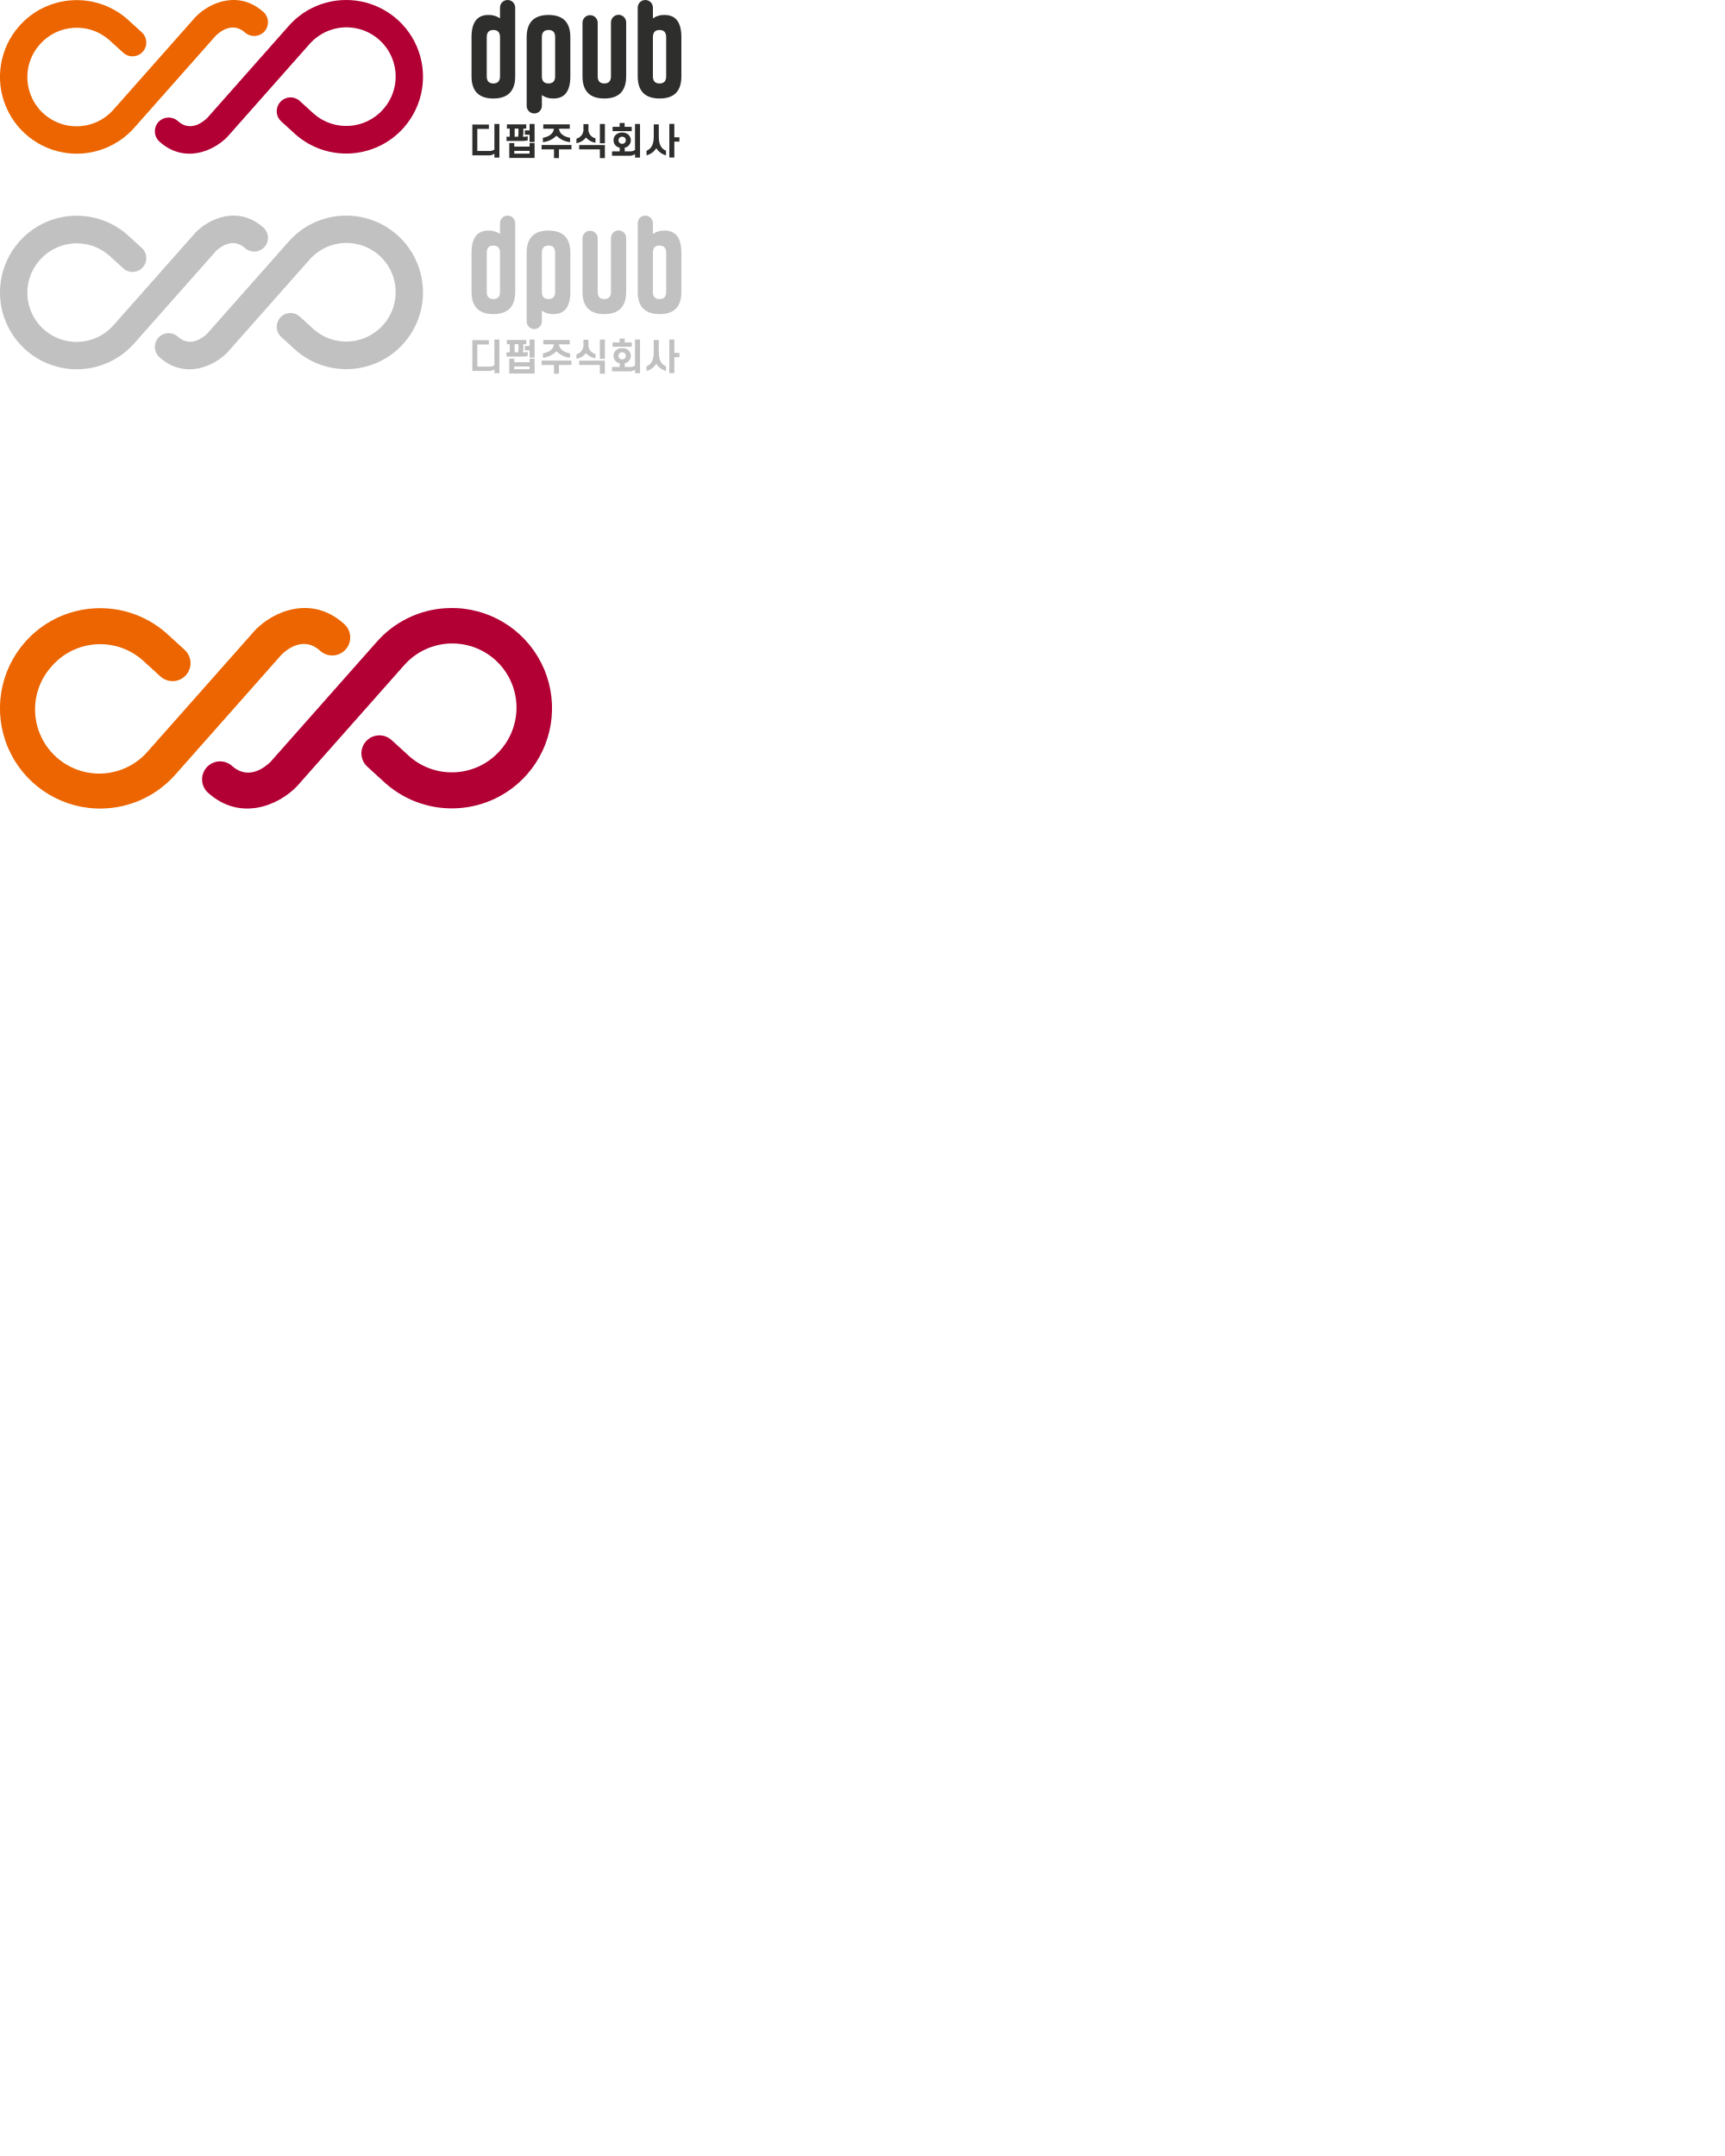
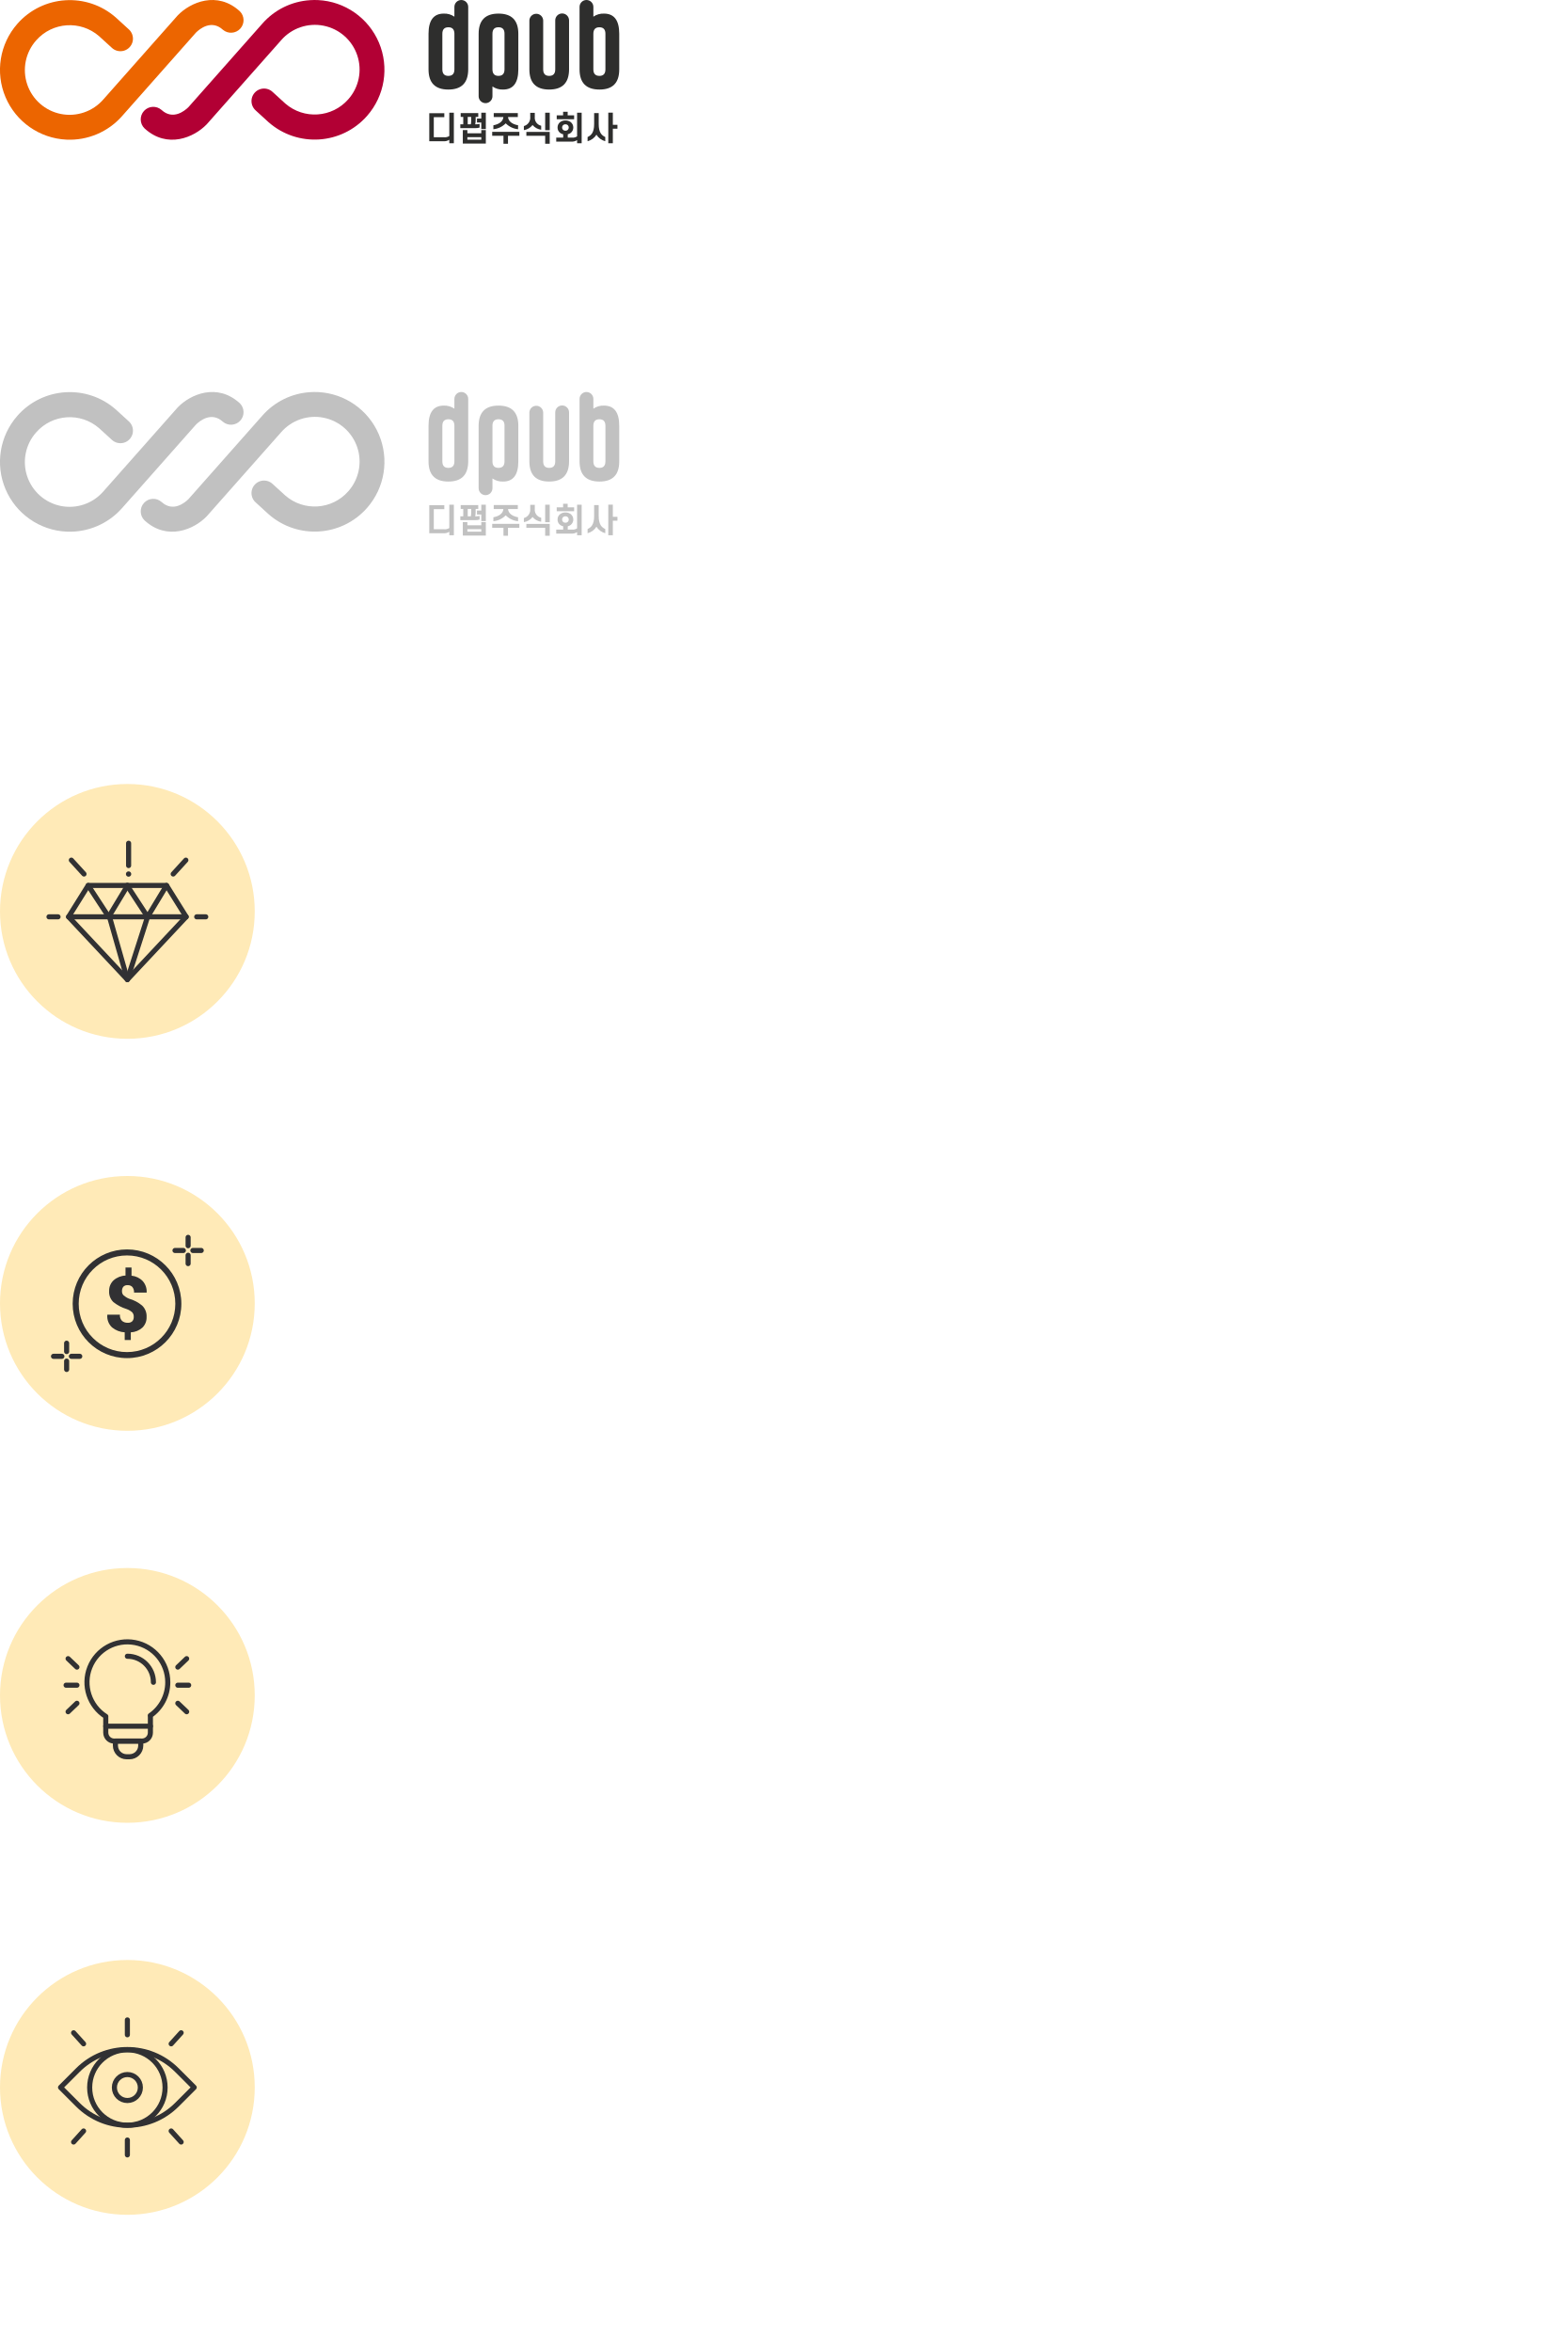
- <svg xmlns="http://www.w3.org/2000/svg" xmlns:xlink="http://www.w3.org/1999/xlink" width="400" height="500">
+ <svg xmlns="http://www.w3.org/2000/svg" xmlns:xlink="http://www.w3.org/1999/xlink" width="400" height="600">
  <symbol id="a">
    <g data-name="그룹 773">
      <g clip-path="url(#clip-path)" data-name="그룹 772">
        <path fill="#ec6500" d="M16.93 35.622A17.808 17.808 0 0 1 4.427 6.079a17.8 17.8 0 0 1 25.129-1.612l3.235 2.953a3.2 3.2 0 1 1-4.31 4.725l-3.195-2.913A11.408 11.408 0 0 0 9.23 10.3a11.409 11.409 0 1 0 17.133 15.07L45.289 3.99c.03-.034.062-.068.094-.1C48.574.59 55.417-2.41 61.2 2.882A3.2 3.2 0 0 1 56.884 7.6c-2.947-2.7-5.946-.21-6.868.7L31.16 29.6a17.83 17.83 0 0 1-14.23 6.022" data-name="패스 2974" />
        <path fill="#b20034" d="M81.159.02a17.809 17.809 0 0 1 12.5 29.546 17.807 17.807 0 0 1-25.129 1.611l-3.235-2.952a3.2 3.2 0 1 1 4.31-4.726l3.194 2.914a11.413 11.413 0 0 0 16.057-1.072 11.408 11.408 0 1 0-17.131-15.069l-18.926 21.38a2.328 2.328 0 0 1-.094.1c-3.191 3.3-10.034 6.3-15.817 1.009a3.2 3.2 0 0 1 4.317-4.722c2.945 2.7 5.946.21 6.868-.7l18.855-21.3a17.675 17.675 0 0 1 12.226-6A18.382 18.382 0 0 1 81.159.02" data-name="패스 2975" />
        <path fill="#2e2e2d" d="M119.467 1.764a1.763 1.763 0 1 0-3.526 0v2.491a4.424 4.424 0 0 0-2.726-.786q-3.874.012-3.874 5.145V17.7q0 5.144 5.056 5.144t5.07-5.144V1.764M115.943 17.7q0 1.656-1.545 1.657-1.53 0-1.531-1.657V8.614q0-1.66 1.545-1.658 1.517 0 1.531 1.644Z" data-name="패스 2976" />
        <path fill="#2e2e2d" d="M122.126 24.552a1.763 1.763 0 1 0 3.526 0v-2.493a4.426 4.426 0 0 0 2.728.786q3.872-.01 3.873-5.145V8.613q0-5.144-5.056-5.144t-5.071 5.144v15.939m3.524-15.939q0-1.661 1.545-1.661t1.531 1.657v9.086q0 1.66-1.545 1.66c-1.012 0-1.523-.55-1.531-1.644Z" data-name="패스 2977" />
        <path fill="#2e2e2d" d="M147.876 1.779V17.7q0 5.132 5.068 5.144t5.057-5.144V8.613q0-5.132-3.874-5.144a4.436 4.436 0 0 0-2.726.784v-2.49a1.763 1.763 0 1 0-3.526 0v.017m3.524 6.82q.012-1.644 1.531-1.644 1.544 0 1.545 1.657V17.7c0 1.1-.513 1.657-1.533 1.657s-1.544-.553-1.544-1.657Z" data-name="패스 2978" />
        <path fill="#2e2e2d" d="M145.195 5.188a1.762 1.762 0 0 0-3.524.012v12.5q0 1.658-1.545 1.657-1.53 0-1.531-1.657V5.2a1.763 1.763 0 0 0-3.522-.012V17.7q0 5.144 5.056 5.143t5.069-5.143V5.188Z" data-name="패스 2979" />
        <path fill="#2e2e2d" d="M156.369 31.837h1.173v1h-1.173v3.7h-1.163v-7.8h1.163Zm-4.186 2.531a3.768 3.768 0 0 1-2.259 1.657v-1.07c.9-.408 1.673-1.122 1.673-3.312v-2.8h1.165v2.8c0 2.19.773 2.9 1.672 3.312v1.073a3.833 3.833 0 0 1-2.249-1.657m-8.765-1.843a.848.848 0 0 0 .254.611.882.882 0 0 0 .6.212.859.859 0 0 0 .594-.212.86.86 0 0 0 0-1.223.865.865 0 0 0-.594-.212.889.889 0 0 0-.6.212.849.849 0 0 0-.254.612m-1.155 0a1.684 1.684 0 0 1 .661-1.385 2.223 2.223 0 0 1 1.351-.415 2.193 2.193 0 0 1 1.341.415 1.777 1.777 0 0 1 0 2.769 2.052 2.052 0 0 1-.755.347v.849h1.045a2.074 2.074 0 0 0 1.341-.323v-6.038h1.163v7.8h-1.163v-.808a2.376 2.376 0 0 1-1.562.383h-3.763v-1.015h1.775v-.849a1.892 1.892 0 0 1-.773-.347 1.683 1.683 0 0 1-.664-1.383m2.582-3.11h1.647v1h-4.441v-1h1.629v-.9h1.165Zm-5.741 5.224h-4.8v-1h5.961v3.031h-1.163Zm0-5.894h1.163v4.475h-1.163Zm-2.649 1.045a2.089 2.089 0 0 0 1.629 2.284v1.019a3.5 3.5 0 0 1-2.2-1.2 3.5 3.5 0 0 1-2.216 1.3v-1.035a2.2 2.2 0 0 0 1.622-2.369v-1h1.163Zm-10.868 3.835h6.93v1.012h-2.9v2.029h-1.154v-2.028h-2.876Zm.391-4.788h6.147v1.01h-2.5c.094 1.2 1.223 1.868 2.565 2.106v1.01a5.145 5.145 0 0 1-3.151-1.5 5.149 5.149 0 0 1-3.151 1.5v-1.01c1.333-.238 2.463-.908 2.557-2.106h-2.466Zm-6.725 6.793h3.549v-.645h-3.549Zm3.549-2.453h1.161v3.448h-5.874V33.18h1.164v.816h3.549Zm-1.1-2.939h1.1v-1.494h1.161v4.181h-1.161v-1.685h-1.1Zm-2.361 1.469h.8a5.019 5.019 0 0 0 .085-.968v-.914h-.884Zm1.843.977h-3.731v-.977h.747v-1.882h-.653v-.984h4.484v.984h-.668v.859a4.047 4.047 0 0 1-.119 1.027h.008a4.645 4.645 0 0 0 1.121-.094v.926a3.931 3.931 0 0 1-1.188.145m-8.1 3.337h-3.555v-7.146h3.838v1.012h-2.684v5.121h2.616a2.149 2.149 0 0 0 1.342-.314v-5.954h1.163v7.8h-1.163v-.9a2.382 2.382 0 0 1-1.563.382" data-name="패스 2980" />
        <g data-name="그룹 775">
          <g clip-path="url(#clip-path)" data-name="그룹 774" transform="translate(103.372 -46.864)">
            <path fill="#ef7d00" d="M16.93 35.622A17.808 17.808 0 0 1 4.427 6.079a17.8 17.8 0 0 1 25.129-1.612l3.235 2.953a3.2 3.2 0 1 1-4.31 4.725l-3.195-2.913A11.408 11.408 0 0 0 9.23 10.3a11.409 11.409 0 1 0 17.133 15.07L45.289 3.99c.03-.034.062-.068.094-.1C48.574.59 55.417-2.41 61.2 2.882A3.2 3.2 0 0 1 56.884 7.6c-2.947-2.7-5.946-.21-6.868.7L31.16 29.6a17.83 17.83 0 0 1-14.23 6.022" data-name="패스 2981" />
            <path fill="#c20344" d="M81.159.02a17.809 17.809 0 0 1 12.5 29.546 17.807 17.807 0 0 1-25.129 1.611l-3.235-2.952a3.2 3.2 0 1 1 4.31-4.726l3.194 2.914a11.413 11.413 0 0 0 16.057-1.072 11.408 11.408 0 1 0-17.131-15.069l-18.926 21.38a2.328 2.328 0 0 1-.094.1c-3.191 3.3-10.034 6.3-15.817 1.009a3.2 3.2 0 0 1 4.317-4.722c2.945 2.7 5.946.21 6.868-.7l18.855-21.3a17.675 17.675 0 0 1 12.226-6A18.382 18.382 0 0 1 81.159.02" data-name="패스 2982" />
            <path fill="#3c3c3b" d="M119.467 1.764a1.763 1.763 0 1 0-3.526 0v2.491a4.424 4.424 0 0 0-2.726-.786q-3.874.012-3.874 5.145V17.7q0 5.144 5.056 5.144t5.07-5.144V1.764M115.943 17.7q0 1.656-1.545 1.657-1.53 0-1.531-1.657V8.614q0-1.66 1.545-1.658 1.517 0 1.531 1.644Z" data-name="패스 2983" />
            <path fill="#3c3c3b" d="M122.126 24.552a1.763 1.763 0 1 0 3.526 0v-2.493a4.426 4.426 0 0 0 2.728.786q3.872-.01 3.873-5.145V8.613q0-5.144-5.056-5.144t-5.071 5.144v15.939m3.524-15.939q0-1.661 1.545-1.661t1.531 1.657v9.086q0 1.66-1.545 1.66c-1.012 0-1.523-.55-1.531-1.644Z" data-name="패스 2984" />
            <path fill="#3c3c3b" d="M147.876 1.779V17.7q0 5.132 5.068 5.144t5.057-5.144V8.613q0-5.132-3.874-5.144a4.436 4.436 0 0 0-2.726.784v-2.49a1.763 1.763 0 1 0-3.526 0v.017m3.524 6.82q.012-1.644 1.531-1.644 1.544 0 1.545 1.657V17.7c0 1.1-.513 1.657-1.533 1.657s-1.544-.553-1.544-1.657Z" data-name="패스 2985" />
            <path fill="#3c3c3b" d="M145.195 5.188a1.762 1.762 0 0 0-3.524.012v12.5q0 1.658-1.545 1.657-1.53 0-1.531-1.657V5.2a1.763 1.763 0 0 0-3.522-.012V17.7q0 5.144 5.056 5.143t5.069-5.143V5.188Z" data-name="패스 2986" />
            <path fill="#3c3c3b" d="M156.369 31.837h1.173v1h-1.173v3.7h-1.163v-7.8h1.163Zm-4.186 2.531a3.768 3.768 0 0 1-2.259 1.657v-1.07c.9-.408 1.673-1.122 1.673-3.312v-2.8h1.165v2.8c0 2.19.773 2.9 1.672 3.312v1.073a3.833 3.833 0 0 1-2.249-1.657m-8.765-1.843a.848.848 0 0 0 .254.611.882.882 0 0 0 .6.212.859.859 0 0 0 .594-.212.86.86 0 0 0 0-1.223.865.865 0 0 0-.594-.212.889.889 0 0 0-.6.212.849.849 0 0 0-.254.612m-1.155 0a1.684 1.684 0 0 1 .661-1.385 2.223 2.223 0 0 1 1.351-.415 2.193 2.193 0 0 1 1.341.415 1.777 1.777 0 0 1 0 2.769 2.052 2.052 0 0 1-.755.347v.849h1.045a2.074 2.074 0 0 0 1.341-.323v-6.038h1.163v7.8h-1.163v-.808a2.376 2.376 0 0 1-1.562.383h-3.763v-1.015h1.775v-.849a1.892 1.892 0 0 1-.773-.347 1.683 1.683 0 0 1-.664-1.383m2.582-3.11h1.647v1h-4.441v-1h1.629v-.9h1.165Zm-5.741 5.224h-4.8v-1h5.961v3.031h-1.163Zm0-5.894h1.163v4.475h-1.163Zm-2.649 1.045a2.089 2.089 0 0 0 1.629 2.284v1.019a3.5 3.5 0 0 1-2.2-1.2 3.5 3.5 0 0 1-2.216 1.3v-1.035a2.2 2.2 0 0 0 1.622-2.369v-1h1.163Zm-10.868 3.835h6.93v1.012h-2.9v2.029h-1.154v-2.028h-2.876Zm.391-4.788h6.147v1.01h-2.5c.094 1.2 1.223 1.868 2.565 2.106v1.01a5.145 5.145 0 0 1-3.151-1.5 5.149 5.149 0 0 1-3.151 1.5v-1.01c1.333-.238 2.463-.908 2.557-2.106h-2.466Zm-6.725 6.793h3.549v-.645h-3.549Zm3.549-2.453h1.161v3.448h-5.874V33.18h1.164v.816h3.549Zm-1.1-2.939h1.1v-1.494h1.161v4.181h-1.161v-1.685h-1.1Zm-2.361 1.469h.8a5.019 5.019 0 0 0 .085-.968v-.914h-.884Zm1.843.977h-3.731v-.977h.747v-1.882h-.653v-.984h4.484v.984h-.668v.859a4.047 4.047 0 0 1-.119 1.027h.008a4.645 4.645 0 0 0 1.121-.094v.926a3.931 3.931 0 0 1-1.188.145m-8.1 3.337h-3.555v-7.146h3.838v1.012h-2.684v5.121h2.616a2.149 2.149 0 0 0 1.342-.314v-5.954h1.163v7.8h-1.163v-.9a2.382 2.382 0 0 1-1.563.382" data-name="패스 2987" />
          </g>
        </g>
      </g>
    </g>
  </symbol>
  <symbol id="c">
    <g data-name="그룹 838">
      <g clip-path="url(#clip-path)" data-name="그룹 772">
        <path fill="#c1c1c1" d="M16.93 35.622A17.808 17.808 0 0 1 4.427 6.079a17.8 17.8 0 0 1 25.129-1.612l3.235 2.953a3.2 3.2 0 1 1-4.31 4.725l-3.195-2.913A11.408 11.408 0 0 0 9.23 10.3a11.409 11.409 0 1 0 17.133 15.07L45.289 3.99c.03-.034.062-.068.094-.1C48.574.59 55.417-2.41 61.2 2.882A3.2 3.2 0 0 1 56.884 7.6c-2.947-2.7-5.946-.21-6.868.7L31.16 29.6a17.83 17.83 0 0 1-14.23 6.022" data-name="패스 2974" />
        <path fill="#c1c1c1" d="M81.159.02a17.809 17.809 0 0 1 12.5 29.546 17.807 17.807 0 0 1-25.129 1.611l-3.235-2.952a3.2 3.2 0 1 1 4.31-4.726l3.194 2.914a11.413 11.413 0 0 0 16.057-1.072 11.408 11.408 0 1 0-17.131-15.069l-18.926 21.38a2.328 2.328 0 0 1-.094.1c-3.191 3.3-10.034 6.3-15.817 1.009a3.2 3.2 0 0 1 4.317-4.722c2.945 2.7 5.946.21 6.868-.7l18.855-21.3a17.675 17.675 0 0 1 12.226-6A18.382 18.382 0 0 1 81.159.02" data-name="패스 2975" />
        <path fill="#c1c1c1" d="M119.467 1.764a1.763 1.763 0 1 0-3.526 0v2.491a4.424 4.424 0 0 0-2.726-.786q-3.874.012-3.874 5.145V17.7q0 5.144 5.056 5.144t5.07-5.144V1.764M115.943 17.7q0 1.656-1.545 1.657-1.53 0-1.531-1.657V8.614q0-1.66 1.545-1.658 1.517 0 1.531 1.644Z" data-name="패스 2976" />
        <path fill="#c1c1c1" d="M122.126 24.552a1.763 1.763 0 1 0 3.526 0v-2.493a4.426 4.426 0 0 0 2.728.786q3.872-.01 3.873-5.145V8.613q0-5.144-5.056-5.144t-5.071 5.144v15.939m3.524-15.939q0-1.661 1.545-1.661t1.531 1.657v9.086q0 1.66-1.545 1.66c-1.012 0-1.523-.55-1.531-1.644Z" data-name="패스 2977" />
        <path fill="#c1c1c1" d="M147.876 1.779V17.7q0 5.132 5.068 5.144t5.057-5.144V8.613q0-5.132-3.874-5.144a4.436 4.436 0 0 0-2.726.784v-2.49a1.763 1.763 0 1 0-3.526 0v.017m3.524 6.82q.012-1.644 1.531-1.644 1.544 0 1.545 1.657V17.7c0 1.1-.513 1.657-1.533 1.657s-1.544-.553-1.544-1.657Z" data-name="패스 2978" />
        <path fill="#c1c1c1" d="M145.195 5.188a1.762 1.762 0 0 0-3.524.012v12.5q0 1.658-1.545 1.657-1.53 0-1.531-1.657V5.2a1.763 1.763 0 0 0-3.522-.012V17.7q0 5.144 5.056 5.143t5.069-5.143V5.188Z" data-name="패스 2979" />
        <path fill="#c1c1c1" d="M156.369 31.837h1.173v1h-1.173v3.7h-1.163v-7.8h1.163Zm-4.186 2.531a3.768 3.768 0 0 1-2.259 1.657v-1.07c.9-.408 1.673-1.122 1.673-3.312v-2.8h1.165v2.8c0 2.19.773 2.9 1.672 3.312v1.073a3.833 3.833 0 0 1-2.249-1.657m-8.765-1.843a.848.848 0 0 0 .254.611.882.882 0 0 0 .6.212.859.859 0 0 0 .594-.212.86.86 0 0 0 0-1.223.865.865 0 0 0-.594-.212.889.889 0 0 0-.6.212.849.849 0 0 0-.254.612m-1.155 0a1.684 1.684 0 0 1 .661-1.385 2.223 2.223 0 0 1 1.351-.415 2.193 2.193 0 0 1 1.341.415 1.777 1.777 0 0 1 0 2.769 2.052 2.052 0 0 1-.755.347v.849h1.045a2.074 2.074 0 0 0 1.341-.323v-6.038h1.163v7.8h-1.163v-.808a2.376 2.376 0 0 1-1.562.383h-3.763v-1.015h1.775v-.849a1.892 1.892 0 0 1-.773-.347 1.683 1.683 0 0 1-.664-1.383m2.582-3.11h1.647v1h-4.441v-1h1.629v-.9h1.165Zm-5.741 5.224h-4.8v-1h5.961v3.031h-1.163Zm0-5.894h1.163v4.475h-1.163Zm-2.649 1.045a2.089 2.089 0 0 0 1.629 2.284v1.019a3.5 3.5 0 0 1-2.2-1.2 3.5 3.5 0 0 1-2.216 1.3v-1.035a2.2 2.2 0 0 0 1.622-2.369v-1h1.163Zm-10.868 3.835h6.93v1.012h-2.9v2.029h-1.154v-2.028h-2.876Zm.391-4.788h6.147v1.01h-2.5c.094 1.2 1.223 1.868 2.565 2.106v1.01a5.145 5.145 0 0 1-3.151-1.5 5.149 5.149 0 0 1-3.151 1.5v-1.01c1.333-.238 2.463-.908 2.557-2.106h-2.466Zm-6.725 6.793h3.549v-.645h-3.549Zm3.549-2.453h1.161v3.448h-5.874V33.18h1.164v.816h3.549Zm-1.1-2.939h1.1v-1.494h1.161v4.181h-1.161v-1.685h-1.1Zm-2.361 1.469h.8a5.019 5.019 0 0 0 .085-.968v-.914h-.884Zm1.843.977h-3.731v-.977h.747v-1.882h-.653v-.984h4.484v.984h-.668v.859a4.047 4.047 0 0 1-.119 1.027h.008a4.645 4.645 0 0 0 1.121-.094v.926a3.931 3.931 0 0 1-1.188.145m-8.1 3.337h-3.555v-7.146h3.838v1.012h-2.684v5.121h2.616a2.149 2.149 0 0 0 1.342-.314v-5.954h1.163v7.8h-1.163v-.9a2.382 2.382 0 0 1-1.563.382" data-name="패스 2980" />
        <g data-name="그룹 775">
          <g fill="#c1c1c1" clip-path="url(#clip-path)" data-name="그룹 774" transform="translate(103.372 -46.864)">
            <path d="M16.93 35.622A17.808 17.808 0 0 1 4.427 6.079a17.8 17.8 0 0 1 25.129-1.612l3.235 2.953a3.2 3.2 0 1 1-4.31 4.725l-3.195-2.913A11.408 11.408 0 0 0 9.23 10.3a11.409 11.409 0 1 0 17.133 15.07L45.289 3.99c.03-.034.062-.068.094-.1C48.574.59 55.417-2.41 61.2 2.882A3.2 3.2 0 0 1 56.884 7.6c-2.947-2.7-5.946-.21-6.868.7L31.16 29.6a17.83 17.83 0 0 1-14.23 6.022" data-name="패스 2981" />
            <path d="M81.159.02a17.809 17.809 0 0 1 12.5 29.546 17.807 17.807 0 0 1-25.129 1.611l-3.235-2.952a3.2 3.2 0 1 1 4.31-4.726l3.194 2.914a11.413 11.413 0 0 0 16.057-1.072 11.408 11.408 0 1 0-17.131-15.069l-18.926 21.38a2.328 2.328 0 0 1-.094.1c-3.191 3.3-10.034 6.3-15.817 1.009a3.2 3.2 0 0 1 4.317-4.722c2.945 2.7 5.946.21 6.868-.7l18.855-21.3a17.675 17.675 0 0 1 12.226-6A18.382 18.382 0 0 1 81.159.02" data-name="패스 2982" />
            <path d="M119.467 1.764a1.763 1.763 0 1 0-3.526 0v2.491a4.424 4.424 0 0 0-2.726-.786q-3.874.012-3.874 5.145V17.7q0 5.144 5.056 5.144t5.07-5.144V1.764M115.943 17.7q0 1.656-1.545 1.657-1.53 0-1.531-1.657V8.614q0-1.66 1.545-1.658 1.517 0 1.531 1.644Z" data-name="패스 2983" />
            <path d="M122.126 24.552a1.763 1.763 0 1 0 3.526 0v-2.493a4.426 4.426 0 0 0 2.728.786q3.872-.01 3.873-5.145V8.613q0-5.144-5.056-5.144t-5.071 5.144v15.939m3.524-15.939q0-1.661 1.545-1.661t1.531 1.657v9.086q0 1.66-1.545 1.66c-1.012 0-1.523-.55-1.531-1.644Z" data-name="패스 2984" />
            <path d="M147.876 1.779V17.7q0 5.132 5.068 5.144t5.057-5.144V8.613q0-5.132-3.874-5.144a4.436 4.436 0 0 0-2.726.784v-2.49a1.763 1.763 0 1 0-3.526 0v.017m3.524 6.82q.012-1.644 1.531-1.644 1.544 0 1.545 1.657V17.7c0 1.1-.513 1.657-1.533 1.657s-1.544-.553-1.544-1.657Z" data-name="패스 2985" />
            <path d="M145.195 5.188a1.762 1.762 0 0 0-3.524.012v12.5q0 1.658-1.545 1.657-1.53 0-1.531-1.657V5.2a1.763 1.763 0 0 0-3.522-.012V17.7q0 5.144 5.056 5.143t5.069-5.143V5.188Z" data-name="패스 2986" />
            <path d="M156.369 31.837h1.173v1h-1.173v3.7h-1.163v-7.8h1.163Zm-4.186 2.531a3.768 3.768 0 0 1-2.259 1.657v-1.07c.9-.408 1.673-1.122 1.673-3.312v-2.8h1.165v2.8c0 2.19.773 2.9 1.672 3.312v1.073a3.833 3.833 0 0 1-2.249-1.657m-8.765-1.843a.848.848 0 0 0 .254.611.882.882 0 0 0 .6.212.859.859 0 0 0 .594-.212.86.86 0 0 0 0-1.223.865.865 0 0 0-.594-.212.889.889 0 0 0-.6.212.849.849 0 0 0-.254.612m-1.155 0a1.684 1.684 0 0 1 .661-1.385 2.223 2.223 0 0 1 1.351-.415 2.193 2.193 0 0 1 1.341.415 1.777 1.777 0 0 1 0 2.769 2.052 2.052 0 0 1-.755.347v.849h1.045a2.074 2.074 0 0 0 1.341-.323v-6.038h1.163v7.8h-1.163v-.808a2.376 2.376 0 0 1-1.562.383h-3.763v-1.015h1.775v-.849a1.892 1.892 0 0 1-.773-.347 1.683 1.683 0 0 1-.664-1.383m2.582-3.11h1.647v1h-4.441v-1h1.629v-.9h1.165Zm-5.741 5.224h-4.8v-1h5.961v3.031h-1.163Zm0-5.894h1.163v4.475h-1.163Zm-2.649 1.045a2.089 2.089 0 0 0 1.629 2.284v1.019a3.5 3.5 0 0 1-2.2-1.2 3.5 3.5 0 0 1-2.216 1.3v-1.035a2.2 2.2 0 0 0 1.622-2.369v-1h1.163Zm-10.868 3.835h6.93v1.012h-2.9v2.029h-1.154v-2.028h-2.876Zm.391-4.788h6.147v1.01h-2.5c.094 1.2 1.223 1.868 2.565 2.106v1.01a5.145 5.145 0 0 1-3.151-1.5 5.149 5.149 0 0 1-3.151 1.5v-1.01c1.333-.238 2.463-.908 2.557-2.106h-2.466Zm-6.725 6.793h3.549v-.645h-3.549Zm3.549-2.453h1.161v3.448h-5.874V33.18h1.164v.816h3.549Zm-1.1-2.939h1.1v-1.494h1.161v4.181h-1.161v-1.685h-1.1Zm-2.361 1.469h.8a5.019 5.019 0 0 0 .085-.968v-.914h-.884Zm1.843.977h-3.731v-.977h.747v-1.882h-.653v-.984h4.484v.984h-.668v.859a4.047 4.047 0 0 1-.119 1.027h.008a4.645 4.645 0 0 0 1.121-.094v.926a3.931 3.931 0 0 1-1.188.145m-8.1 3.337h-3.555v-7.146h3.838v1.012h-2.684v5.121h2.616a2.149 2.149 0 0 0 1.342-.314v-5.954h1.163v7.8h-1.163v-.9a2.382 2.382 0 0 1-1.563.382" data-name="패스 2987" />
          </g>
        </g>
      </g>
    </g>
  </symbol>
+   <symbol id="d">
+     <g clip-path="url(#clip-path)" data-name="그룹 847">
+       <path fill="#ffeab7" d="M65 32.5A32.5 32.5 0 1 1 32.5 0 32.5 32.5 0 0 1 65 32.5" data-name="패스 3054" />
+       <path fill="none" stroke="#313133" stroke-linecap="round" stroke-linejoin="round" stroke-width="1.3" d="M32.813 15.115v5.692" data-name="선 39" />
+       <path fill="none" stroke="#313133" stroke-linecap="round" stroke-linejoin="round" stroke-width="1.3" d="m47.423 19.423-3.231 3.538" data-name="선 40" />
+       <path fill="none" stroke="#313133" stroke-linecap="round" stroke-linejoin="round" stroke-width="1.3" d="m18.202 19.423 3.231 3.538" data-name="선 41" />
+       <path fill="none" stroke="#313133" stroke-linecap="round" stroke-linejoin="round" stroke-width="1.3" d="M42.5 25.885h-20l-5 8 15 16 15-16Z" data-name="패스 3055" />
+       <path fill="none" stroke="#313133" stroke-linecap="round" stroke-linejoin="round" stroke-width="1.3" d="M17.5 33.885h30" data-name="선 42" />
+       <path fill="none" stroke="#313133" stroke-linecap="round" stroke-linejoin="round" stroke-width="1.3" d="m27.936 33.885 4.564 16" data-name="선 43" />
+       <path fill="none" stroke="#313133" stroke-linecap="round" stroke-linejoin="round" stroke-width="1.3" d="m37.655 33.885-5.155 16" data-name="선 44" />
+       <path fill="none" stroke="#313133" stroke-linecap="round" stroke-linejoin="round" stroke-width="1.3" d="m22.5 25.885 5.231 8" data-name="선 45" />
+       <path fill="none" stroke="#313133" stroke-linecap="round" stroke-linejoin="round" stroke-width="1.3" d="m32.568 25.885-4.836 8" data-name="선 46" />
+       <path fill="none" stroke="#313133" stroke-linecap="round" stroke-linejoin="round" stroke-width="1.3" d="m32.424 25.885 5.231 8" data-name="선 47" />
+       <path fill="none" stroke="#313133" stroke-linecap="round" stroke-linejoin="round" stroke-width="1.3" d="m42.492 25.885-4.836 8" data-name="선 48" />
+       <path fill="none" stroke="#313133" stroke-linecap="round" stroke-linejoin="round" stroke-width="1.3" d="M14.808 33.885H12.5" data-name="선 49" />
+       <path fill="none" stroke="#313133" stroke-linecap="round" stroke-linejoin="round" stroke-width="1.3" d="M52.5 33.885h-2.308" data-name="선 50" />
+       <path fill="#313133" d="M33.489 22.971a.682.682 0 1 1-.683-.683.683.683 0 0 1 .683.683" data-name="패스 3056" />
+     </g>
+   </symbol>
  <symbol id="e">
-     <g data-name="그룹 840">
-       <path fill="none" d="M0 0h128v128H0z" data-name="사각형 245" />
-       <g data-name="그룹 839">
-         <path fill="#ec6500" d="M22.092 87.487A23.239 23.239 0 0 1 5.777 48.933a23.233 23.233 0 0 1 32.793-2.102l4.221 3.853a4.173 4.173 0 1 1-5.624 6.166L33 53.049a14.888 14.888 0 0 0-20.952 1.4A14.887 14.887 0 1 0 34.4 74.108l24.7-27.9c.04-.045.081-.088.122-.131 4.165-4.31 13.095-8.218 20.642-1.315a4.174 4.174 0 0 1-5.633 6.161c-3.845-3.518-7.759-.273-8.963.914l-24.605 27.8a23.268 23.268 0 0 1-18.571 7.853" data-name="패스 2974" />
-         <path fill="#b20034" d="M105.909 41.028a23.24 23.24 0 0 1 16.315 38.557 23.237 23.237 0 0 1-32.793 2.1l-4.221-3.853a4.174 4.174 0 1 1 5.624-6.168l4.167 3.8a14.894 14.894 0 0 0 20.954-1.4 14.887 14.887 0 1 0-22.356-19.662l-24.7 27.9c-.041.047-.083.09-.122.131-4.164 4.31-13.094 8.22-20.641 1.317a4.175 4.175 0 0 1 5.635-6.158c3.844 3.518 7.759.273 8.963-.912l24.605-27.8a23.065 23.065 0 0 1 15.953-7.829 23.988 23.988 0 0 1 2.617-.023" data-name="패스 2975" />
+     <g data-name="그룹 853" transform="translate(1739 -3305)">
+       <circle cx="32.5" cy="32.5" r="32.5" fill="#ffeab7" data-name="타원 92" transform="translate(-1739 3305)" />
+       <g fill="#313133" clip-path="url(#clip-path)" data-name="그룹 849" transform="translate(-1722 3322.174)">
+         <path d="M15.407 1.553a13.866 13.866 0 1 0 13.866 13.866A13.866 13.866 0 0 0 15.407 1.553m0 26.192a12.326 12.326 0 1 1 12.326-12.326 12.34 12.34 0 0 1-12.326 12.326" data-name="패스 3057" />
+         <path d="M16.558 8.254V6.175h-1.535v2.05a4.866 4.866 0 0 0-3.051 1.219 3.583 3.583 0 0 0-1.127 2.725 3.588 3.588 0 0 0 1.084 2.818 10.259 10.259 0 0 0 3.4 1.787 4.261 4.261 0 0 1 1.424.84 1.68 1.68 0 0 1 .374 1.181 1.541 1.541 0 0 1-.364 1.073 1.507 1.507 0 0 1-1.171.4 2.116 2.116 0 0 1-1.452-.476 2.035 2.035 0 0 1-.539-1.594h-3.2l-.019.059a3.861 3.861 0 0 0 1.214 3.2 5.525 5.525 0 0 0 3.225 1.248v1.953h1.552V22.71a4.769 4.769 0 0 0 2.954-1.2 3.6 3.6 0 0 0 1.076-2.735 3.757 3.757 0 0 0-1.122-2.885 8.891 8.891 0 0 0-3.366-1.769 5.046 5.046 0 0 1-1.434-.9 1.468 1.468 0 0 1-.354-1.035 1.716 1.716 0 0 1 .33-1.1 1.365 1.365 0 0 1 1.127-.413 1.524 1.524 0 0 1 1.19.467 2.086 2.086 0 0 1 .429 1.435h3.2l.019-.049a4.013 4.013 0 0 0-1.01-2.9 4.56 4.56 0 0 0-2.856-1.37" data-name="패스 3058" />
      </g>
+       <g data-name="그룹 851">
+         <g fill="none" stroke="#313133" stroke-linecap="round" stroke-linejoin="round" stroke-width="1.3" clip-path="url(#clip-path-2)" data-name="그룹 850" transform="translate(-1694.999 3320.002)">
+           <path d="M3.998.65v2.133" data-name="선 51" />
+           <path d="M3.998 5.214v2.133" data-name="선 52" />
+           <path d="M7.347 3.998H5.214" data-name="선 53" />
+           <path d="M2.783 3.998H.65" data-name="선 54" />
+         </g>
+       </g>
+       <g data-name="그룹 852">
+         <g fill="none" stroke="#313133" stroke-linecap="round" stroke-linejoin="round" stroke-width="1.3" clip-path="url(#clip-path-2)" data-name="그룹 850" transform="translate(-1725.997 3347.002)">
+           <path d="M3.998.65v2.133" data-name="선 51" />
+           <path d="M3.998 5.214v2.133" data-name="선 52" />
+           <path d="M7.347 3.998H5.214" data-name="선 53" />
+           <path d="M2.783 3.998H.65" data-name="선 54" />
+         </g>
+       </g>
+     </g>
+   </symbol>
+   <symbol id="f">
+     <g clip-path="url(#clip-path)" data-name="그룹 843">
+       <path fill="#ffeab7" d="M65 32.5A32.5 32.5 0 1 1 32.5 0 32.5 32.5 0 0 1 65 32.5" data-name="패스 3046" />
+       <path fill="none" stroke="#313133" stroke-linecap="round" stroke-linejoin="round" stroke-width="1.3" d="M32.5 22.512a6.643 6.643 0 0 1 6.643 6.643" data-name="패스 3047" />
+       <path fill="none" stroke="#313133" stroke-linecap="round" stroke-linejoin="round" stroke-width="1.3" d="M42.808 29.155A10.308 10.308 0 1 0 27 37.864c0 .046-.014.089-.014.135v4a2.154 2.154 0 0 0 2.154 2.154h7.077A2.154 2.154 0 0 0 38.375 42v-4a2.154 2.154 0 0 0-.036-.353 10.293 10.293 0 0 0 4.469-8.492Z" data-name="패스 3048" />
+       <path fill="none" stroke="#313133" stroke-linecap="round" stroke-linejoin="round" stroke-width="1.3" d="M33.041 48.153h-.718a2.872 2.872 0 0 1-2.872-2.872v-1.128h6.462v1.128a2.872 2.872 0 0 1-2.872 2.872Z" data-name="패스 3049" />
+       <path fill="none" stroke="#313133" stroke-linecap="round" stroke-linejoin="round" stroke-width="1.3" d="M26.99 40.358h11.385" data-name="선 26" />
+       <path fill="none" stroke="#313133" stroke-linecap="round" stroke-linejoin="round" stroke-width="1.3" d="m17.372 23.127 2.256 2.154" data-name="선 27" />
+       <path fill="none" stroke="#313133" stroke-linecap="round" stroke-linejoin="round" stroke-width="1.3" d="m17.372 36.666 2.256-2.154" data-name="선 28" />
+       <path fill="none" stroke="#313133" stroke-linecap="round" stroke-linejoin="round" stroke-width="1.3" d="M16.859 29.897h2.769" data-name="선 29" />
+       <path fill="none" stroke="#313133" stroke-linecap="round" stroke-linejoin="round" stroke-width="1.3" d="m47.628 23.127-2.256 2.154" data-name="선 30" />
+       <path fill="none" stroke="#313133" stroke-linecap="round" stroke-linejoin="round" stroke-width="1.3" d="m47.628 36.666-2.256-2.154" data-name="선 31" />
+       <path fill="none" stroke="#313133" stroke-linecap="round" stroke-linejoin="round" stroke-width="1.3" d="M48.141 29.897h-2.769" data-name="선 32" />
+     </g>
+   </symbol>
+   <symbol id="g">
+     <g clip-path="url(#clip-path)" data-name="그룹 845">
+       <path fill="#ffeab7" d="M65 32.5A32.5 32.5 0 1 1 32.5 0 32.5 32.5 0 0 1 65 32.5" data-name="패스 3050" />
+       <path fill="none" stroke="#313133" stroke-linecap="round" stroke-linejoin="round" stroke-width="1.3" d="M19.872 36.923 15.449 32.5l4.423-4.423a17.857 17.857 0 0 1 25.256 0l4.423 4.423-4.423 4.423a17.859 17.859 0 0 1-25.256 0Z" data-name="패스 3051" />
+       <path fill="none" stroke="#313133" stroke-linecap="round" stroke-linejoin="round" stroke-width="1.3" d="M22.88 32.532a9.62 9.62 0 1 1 9.62 9.62 9.62 9.62 0 0 1-9.62-9.62Z" data-name="패스 3052" />
+       <path fill="none" stroke="#313133" stroke-linecap="round" stroke-linejoin="round" stroke-width="1.3" d="M29.186 32.532a3.314 3.314 0 1 1 3.314 3.314 3.314 3.314 0 0 1-3.314-3.314Z" data-name="패스 3053" />
+       <path fill="none" stroke="#313133" stroke-linecap="round" stroke-linejoin="round" stroke-width="1.3" d="M32.5 15.282v3.795" data-name="선 33" />
+       <path fill="none" stroke="#313133" stroke-linecap="round" stroke-linejoin="round" stroke-width="1.3" d="m46.22 18.566-2.546 2.814" data-name="선 34" />
+       <path fill="none" stroke="#313133" stroke-linecap="round" stroke-linejoin="round" stroke-width="1.3" d="m18.78 18.566 2.546 2.814" data-name="선 35" />
+       <path fill="none" stroke="#313133" stroke-linecap="round" stroke-linejoin="round" stroke-width="1.3" d="M32.5 49.718v-3.795" data-name="선 36" />
+       <path fill="none" stroke="#313133" stroke-linecap="round" stroke-linejoin="round" stroke-width="1.3" d="m46.22 46.434-2.546-2.814" data-name="선 37" />
+       <path fill="none" stroke="#313133" stroke-linecap="round" stroke-linejoin="round" stroke-width="1.3" d="m18.78 46.434 2.546-2.814" data-name="선 38" />
    </g>
  </symbol>
  <use xlink:href="#a" />
  <use xlink:href="#b" x="50" />
-   <use xlink:href="#c" y="50" />
-   <use xlink:href="#d" x="50" y="50" />
-   <use xlink:href="#e" y="100" />
-   <use xlink:href="#f" x="50" y="100" />
-   <use xlink:href="#svgIcon004" y="150" />
+   <use xlink:href="#c" y="100" />
+   <use xlink:href="#svgIcon002W" x="50" y="50" />
+   <use xlink:href="#d" y="200" />
+   <use xlink:href="#svgIcon003W" x="50" y="100" />
+   <use xlink:href="#e" y="300" />
  <use xlink:href="#svgIcon004W" x="50" y="150" />
-   <use xlink:href="#svgIcon005" y="200" />
+   <use xlink:href="#f" y="400" />
  <use xlink:href="#svgIcon005W" x="50" y="200" />
-   <use xlink:href="#svgIcon006" y="250" />
+   <use xlink:href="#g" y="500" />
  <use xlink:href="#svgIcon006W" x="50" y="250" />
-   <use xlink:href="#svgIcon007" y="300" />
+   <use xlink:href="#svgIcon007" y="600" />
  <use xlink:href="#svgIcon007W" x="50" y="300" />
  <use xlink:href="#svgIcon008" y="350" />
  <use xlink:href="#svgIcon008W" x="50" y="350" />
  <use xlink:href="#svgIcon009" y="400" />
  <use xlink:href="#svgIcon009W" x="50" y="400" />
</svg>
